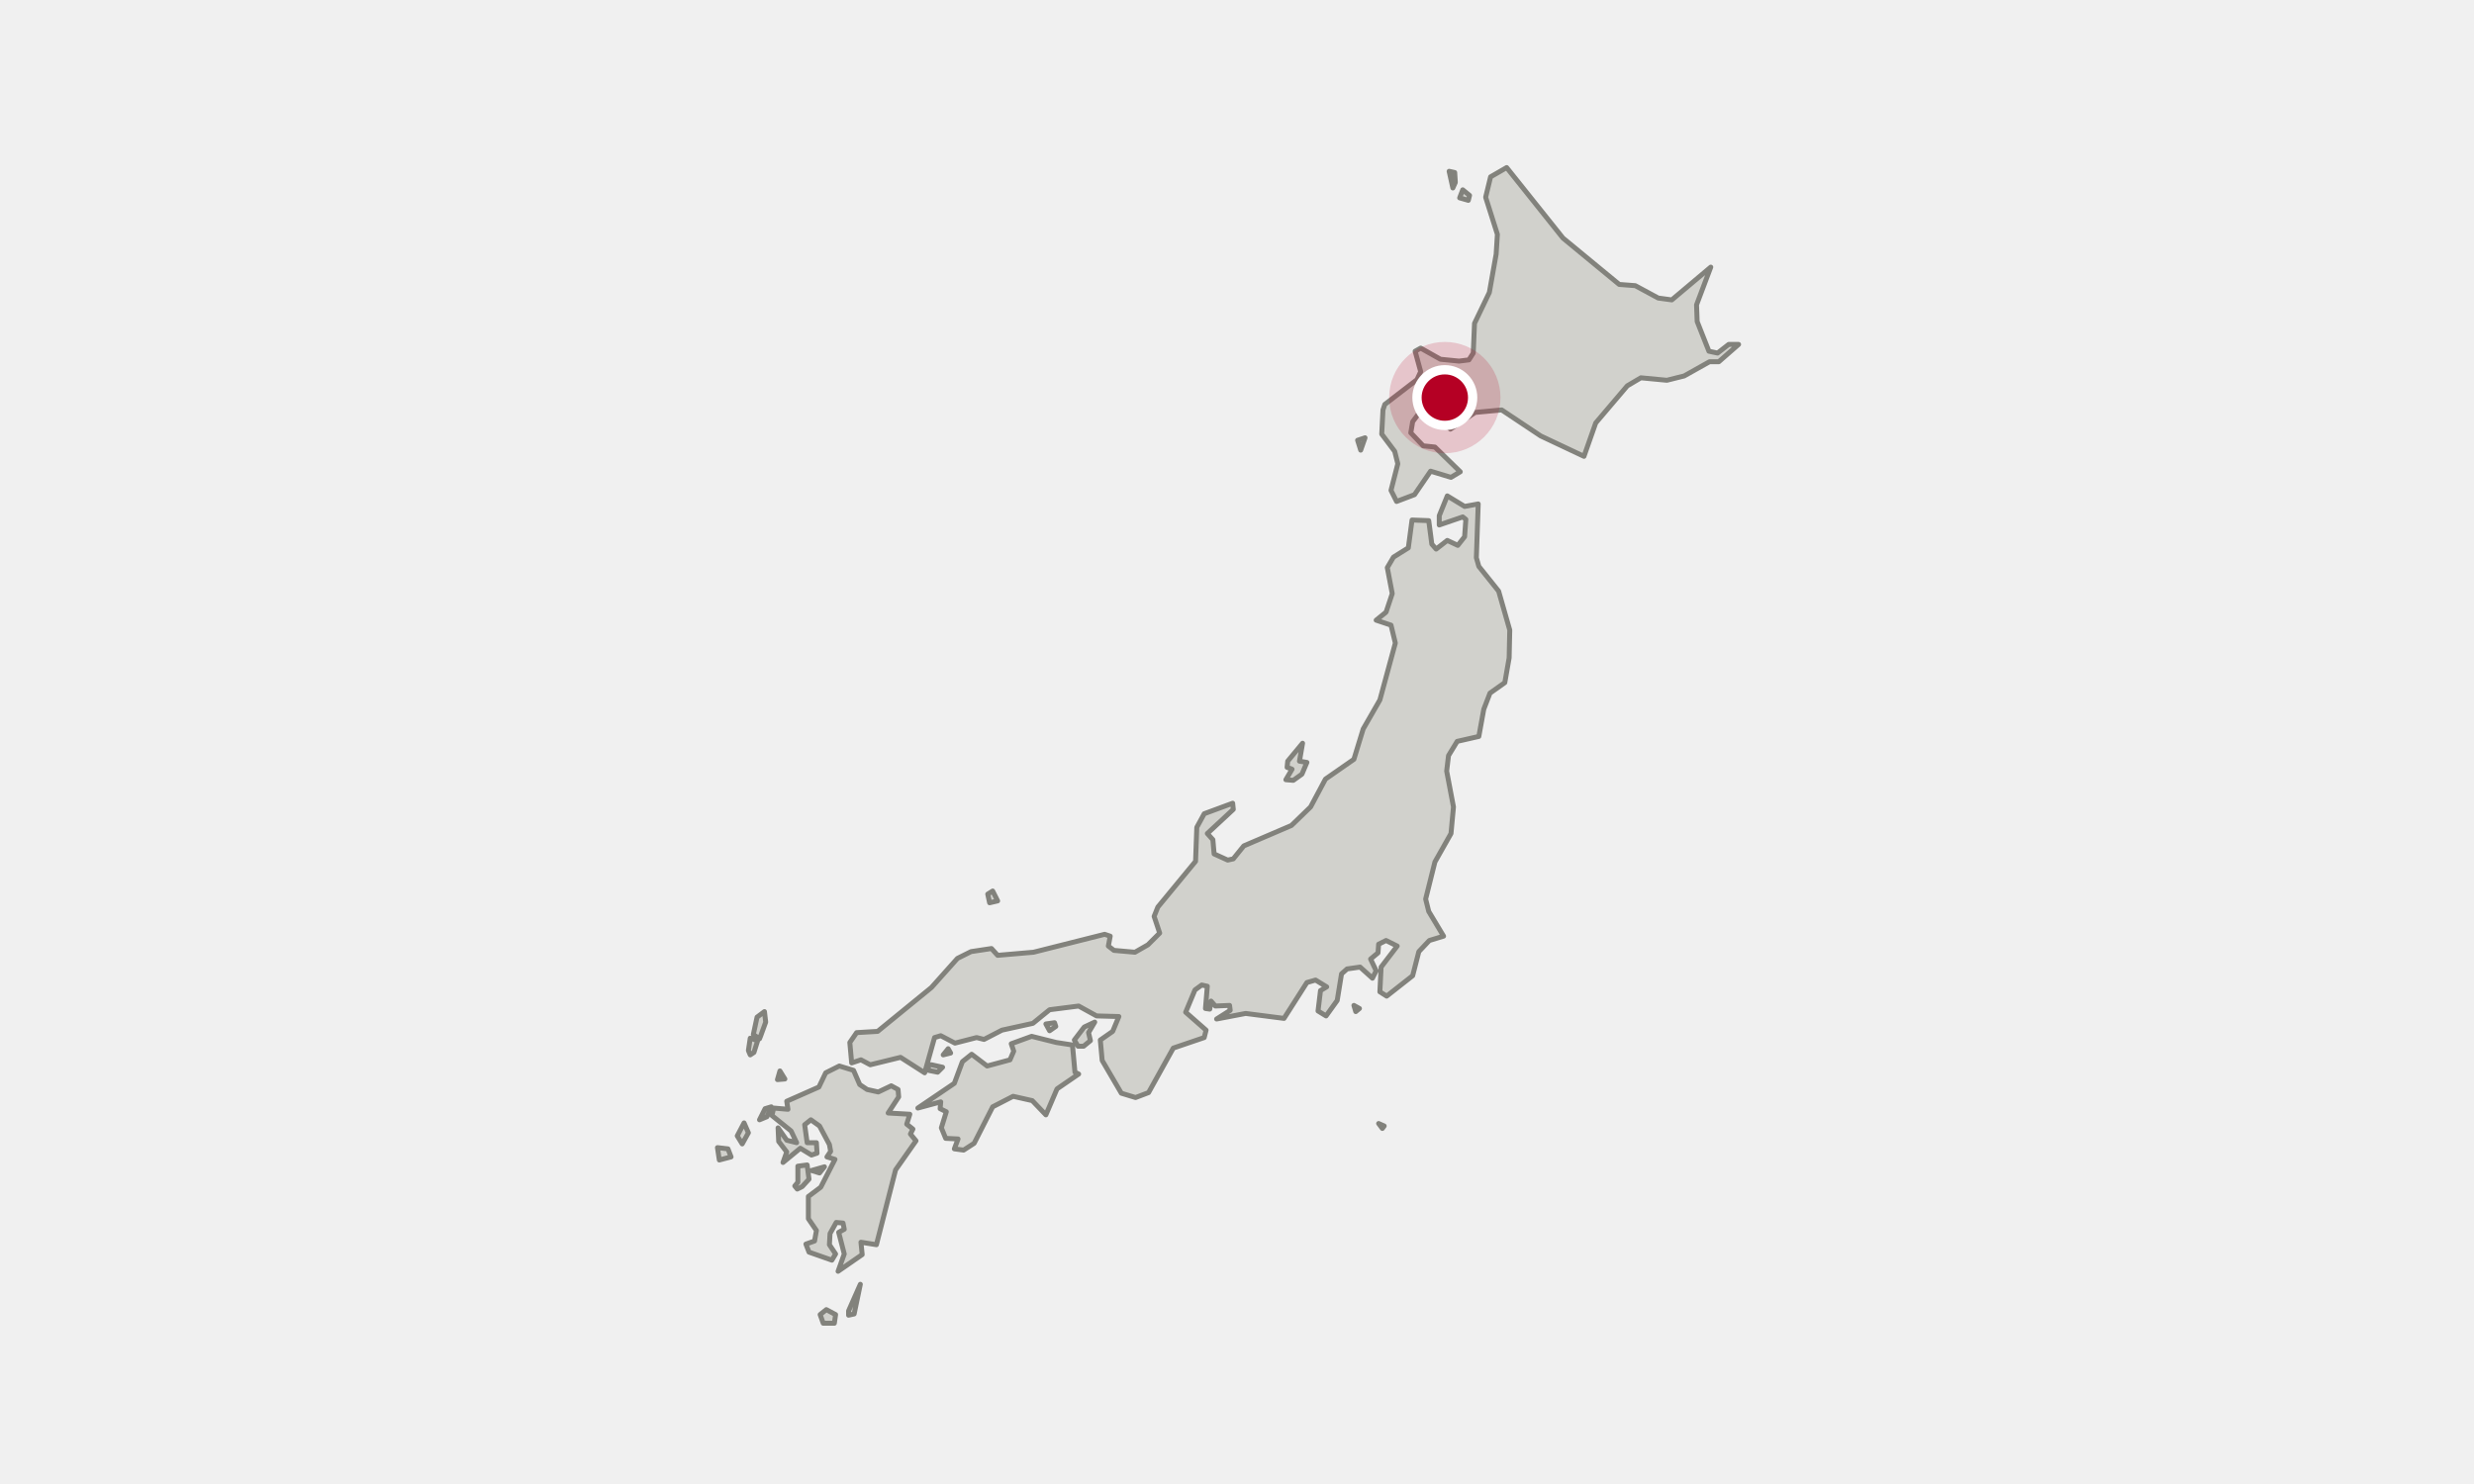
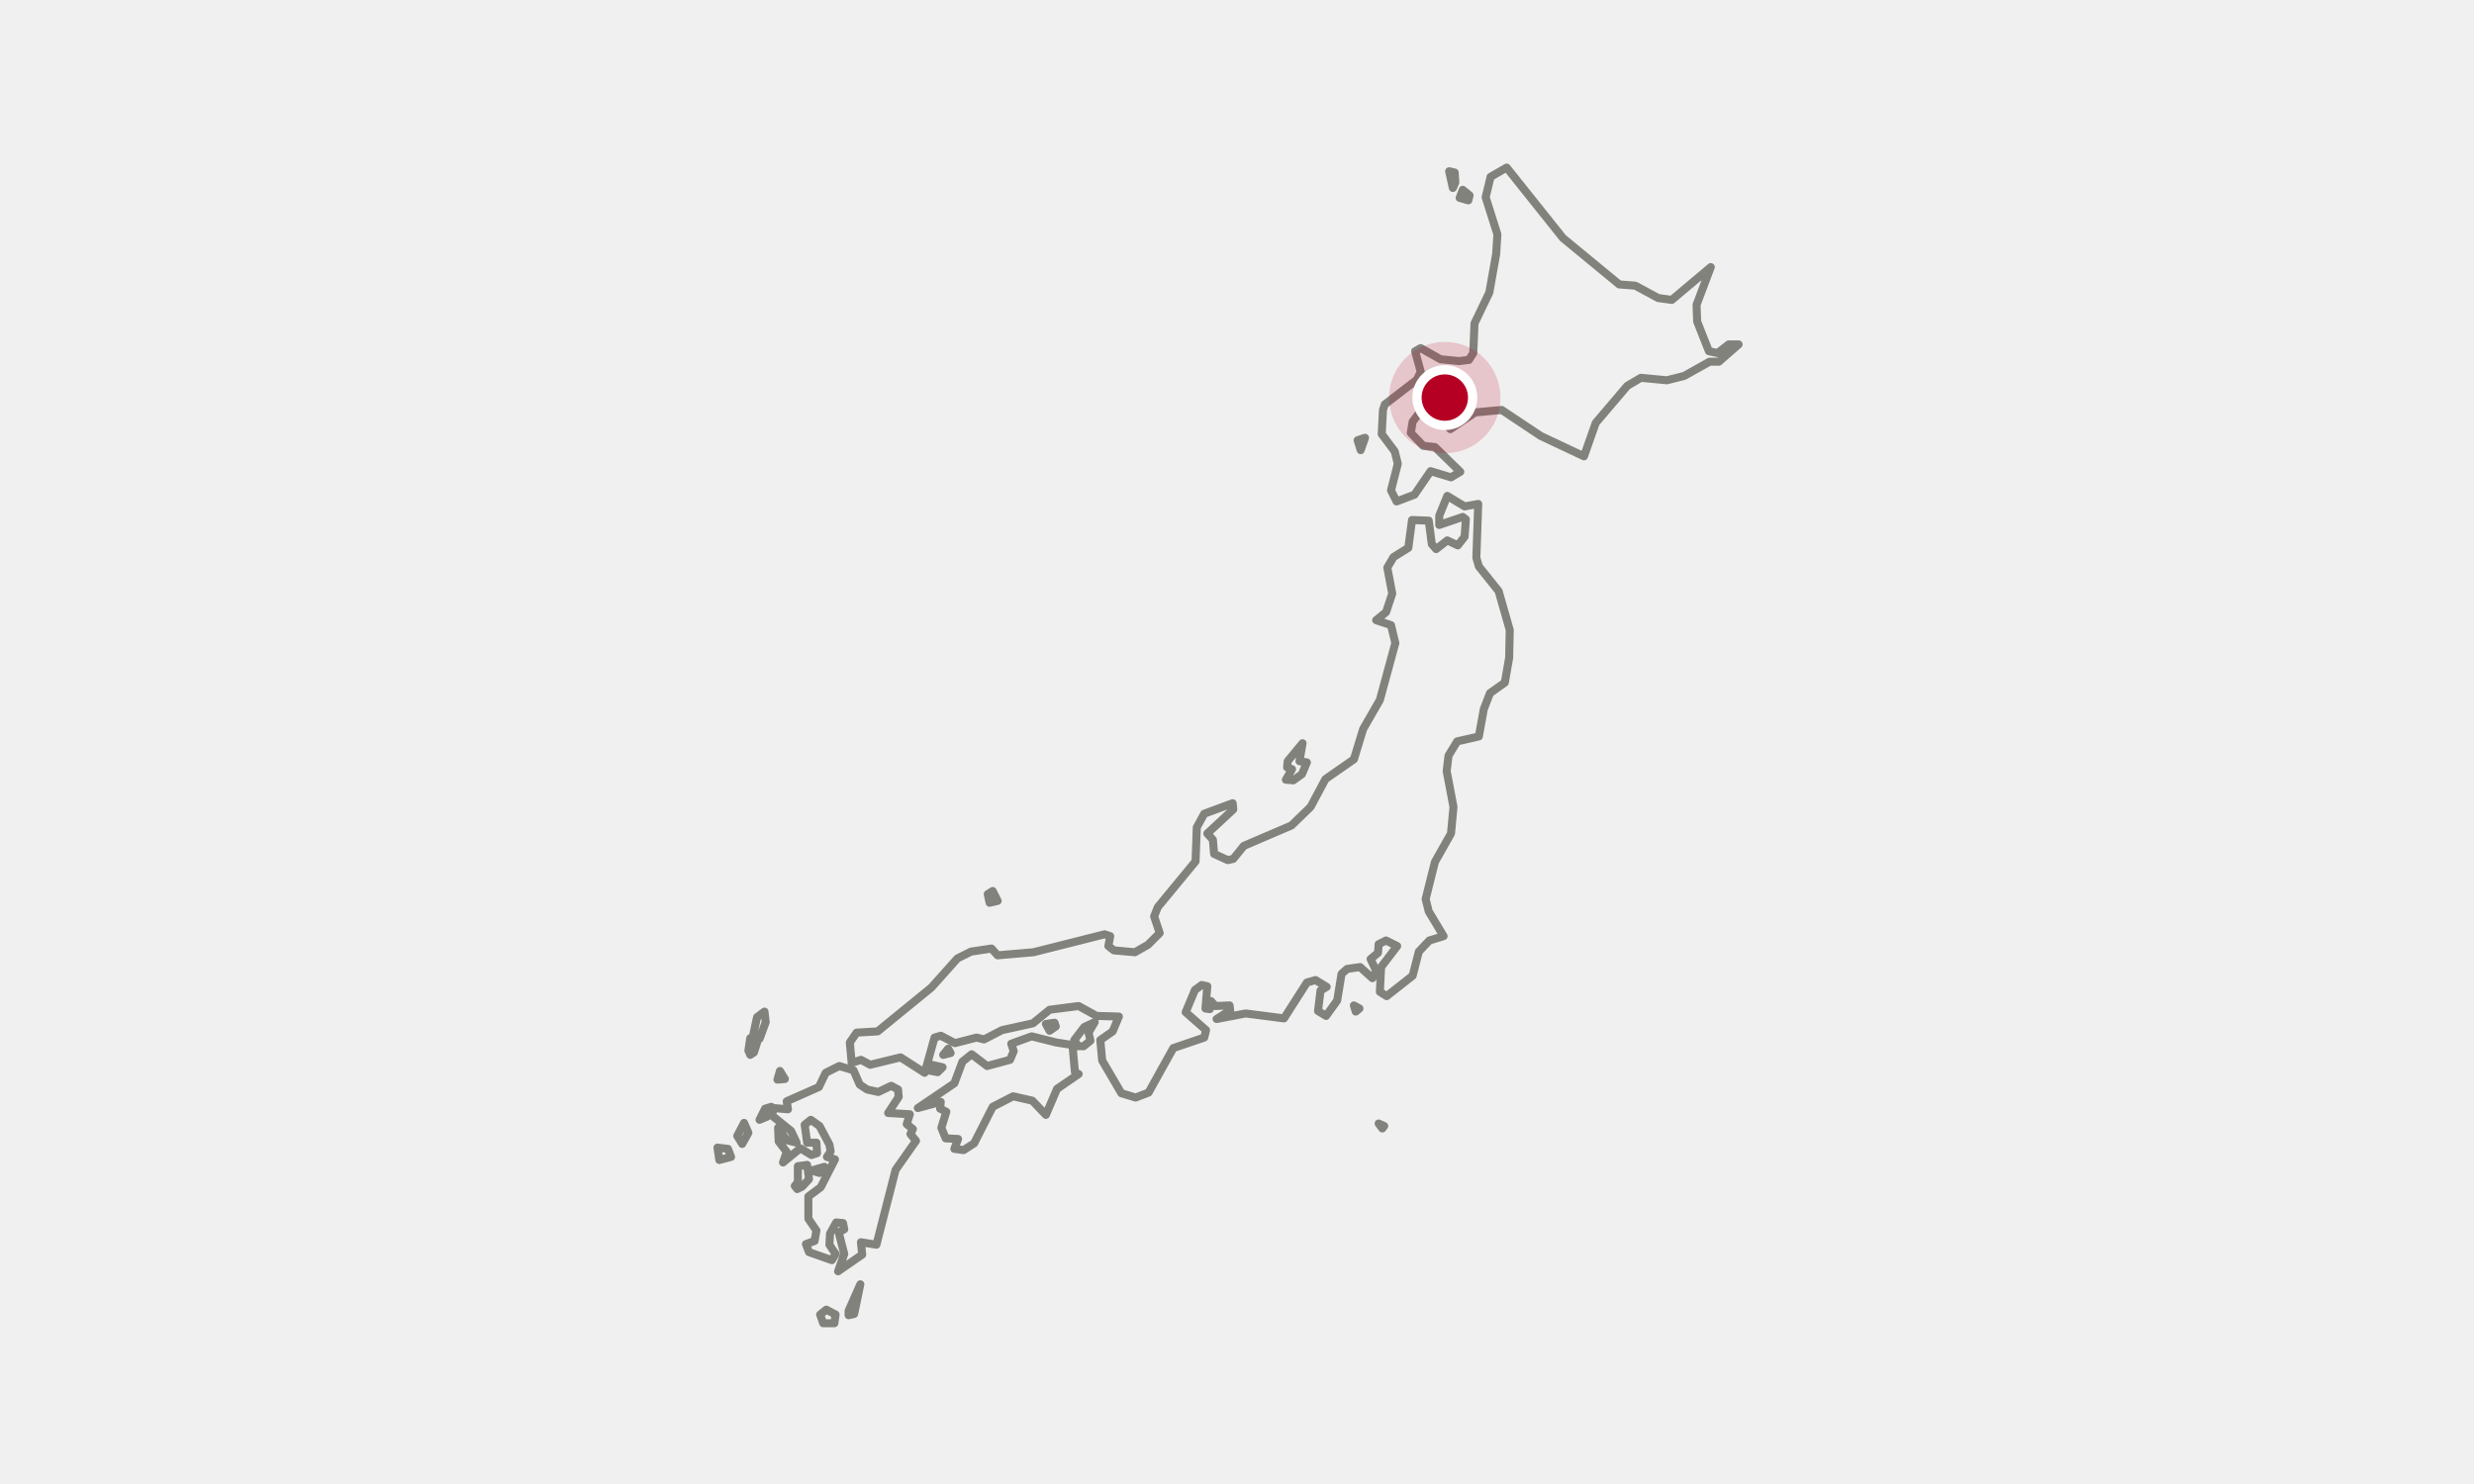
<svg xmlns="http://www.w3.org/2000/svg" width="400" height="240" viewBox="0 0 400 240">
-   <g fill="#d1d1cc" stroke="#82827c" stroke-width=".8" stroke-linejoin="round" fill-rule="evenodd">
+   <g fill="none" stroke="#82827c" stroke-width="1.3" stroke-linejoin="round" fill-rule="evenodd">
    <path data-country="JPN" d="M161.3,145.7 160,146 159.7,144.6 160.5,144.1 161.3,145.7ZM209.1,126.2 207.9,126.1 208.9,124.4 208.1,124.1 208.2,123.1 210.6,120.2 210.1,123.1 211.3,123.3 210.5,125.2 209.1,126.2ZM176.3,168.3 175.2,169.2 174.3,169.2 173.7,168.2 175.3,166.1 177,165.3 176,167 176.3,168.3ZM134.9,214 133.1,214 132.6,212.6 133.6,211.8 135.1,212.6 134.9,214ZM138.1,212.5 137.2,212.7 137.2,212 139.1,207.7 138.1,212.5ZM129.7,191.9 128.9,192.3 128.5,191.8 129,191.2 129,188.6 130.5,188.4 130.8,190.7 129.7,191.9ZM121.9,170.2 121.3,170.6 121,169.9 121.3,167.9 122.5,168.3 121.9,170.2ZM123,167.5 122.8,168 121.8,167.3 122.4,164.5 123.6,163.6 123.8,165.3 123,167.5ZM116,185.6 117.7,185.8 118.2,187.1 116.3,187.6 116,185.6ZM132.5,189.7 131.2,189.3 133.3,188.7 132.5,189.7ZM235.3,29.5 234.9,30.4 234.3,27.7 235.2,27.9 235.3,29.5ZM237.4,32.4 236,32 236.5,30.7 237.6,31.6 237.4,32.4ZM220,72.8 219.5,71.2 220.7,70.8 220,72.8ZM170.7,166 169.7,166.7 169.1,165.6 170.5,165.4 170.7,166ZM219.8,163.1 219.2,163.6 218.9,162.6 219.8,163.1ZM120,185 119.2,183.7 120.3,181.6 121,183.2 120,185ZM124,180.6 122.8,181.1 123.7,179.3 124.7,179 124,180.6ZM126.9,174.5 125.7,174.6 126.1,173.2 126.9,174.5ZM153.7,170.3 152.5,170.6 153.3,169.6 153.7,170.3ZM150.6,172.2 152.4,172.6 151.6,173.4 150.1,173.1 150.1,172.2 150.6,172.2ZM261.8,46 264.4,46.2 268.1,48.2 270.3,48.5 276.6,43.2 274.3,49.3 274.4,52 276.3,56.8 277.7,57.1 279.5,55.7 281.1,55.7 277.9,58.5 276.4,58.5 272.3,60.8 269.5,61.5 265.3,61.1 263.1,62.4 258,68.4 256.1,73.8 249.1,70.5 242.8,66.3 238.5,66.7 234.5,69.4 231.8,66.6 229.6,66.6 228.4,68.2 228.1,70 230.1,72.1 232,72.3 236.1,76.3 234.6,77.2 231.3,76.2 228.7,80 225.8,81.1 224.9,79.3 226,75 225.5,73 223.4,70.2 223.6,66.3 223.9,65.4 229.1,61.4 229.7,60.1 228.8,56.8 229.7,56.3 232.9,58.1 235.9,58.4 237.5,58.2 238.2,57.1 238.4,52.3 240.8,47.3 241.9,41.1 242.1,37.9 240.2,31.9 241,28.6 243.6,27.1 252.7,38.5 261.8,46ZM140.2,176.2 142,176.6 144.1,175.6 145.2,176.2 145.3,177.4 143.6,180 147.1,180.2 146.6,181.8 147.6,182.6 147.2,183.4 148.1,184.5 144.8,189.2 141.7,201.3 139.2,200.9 139.4,202.9 135.5,205.6 136.5,202.8 135.6,199.3 136.5,198.8 136.3,197.8 135.2,197.7 134.2,199.5 134.1,201.3 135.1,202.8 134.5,203.8 130.8,202.5 130.3,201.2 131.7,200.7 132,199 130.7,197.1 130.7,193.5 132.7,192 135,187.5 133.7,187.1 134.3,186.2 134.1,185.1 132.5,182.1 131.1,181.1 130.1,181.9 130.5,184.8 132,184.8 132.1,186.5 131.2,186.8 129.4,185.7 126.6,188 127.2,186.3 125.9,184.6 125.8,182.4 127.2,184.4 128.8,184.8 127.9,182.9 124.8,180.4 125.1,179.2 127.4,179.4 127.2,178.1 132.4,175.8 133.5,173.5 135.7,172.4 138,173.1 139,175.4 140.2,176.2ZM170.8,168.6 173.4,169 173.8,173.4 174.4,173.7 170.9,176.1 169.1,180.3 166.9,178 163.8,177.3 160.5,179 157.5,184.9 155.8,186 154.3,185.8 154.9,184.2 152.9,184.1 152.2,182.4 153,179.8 152,179.3 152.1,178.2 148.4,179.2 154.3,175.2 155.6,171.7 157.1,170.5 159.6,172.4 163.3,171.4 163.9,170 163.5,168.8 166.8,167.6 170.8,168.6ZM236.8,81.9 239,81.5 238.7,90.2 239.1,91.6 242.3,95.6 244.1,101.9 244,106.4 243.3,110.4 240.9,112.1 239.9,114.7 239.1,119.1 235.6,119.9 234.2,122.2 233.9,124.7 235,130.5 234.6,134.8 232,139.4 230.5,145.4 231,147.4 233.4,151.4 231.1,152.1 229.4,153.9 228.4,157.8 224.2,161.1 223.1,160.4 223.3,156.4 225.9,153 224.1,152.1 222.9,152.7 222.8,154.1 221.6,155.1 222.5,157 221.9,158.2 219.9,156.4 217.8,156.7 216.9,157.5 216.2,161.8 214.4,164.3 213.1,163.5 213.5,160.2 214.5,159.6 212.7,158.5 211.3,158.9 207.6,164.7 201.4,163.9 196.7,164.8 198.9,163.4 198.8,162.6 196.5,162.7 195.8,161.9 195.6,163.2 194.9,163.1 195.2,159.5 194.3,159.3 193.2,160.1 191.7,163.7 195,166.6 194.7,167.8 189.7,169.5 185.7,176.7 183.6,177.5 181.3,176.8 178.2,171.5 177.9,168.2 179.9,166.8 180.9,164.4 177.3,164.3 174.4,162.7 169.7,163.3 167,165.5 162,166.6 159.1,168.1 157.9,167.8 154.4,168.7 152.1,167.5 151.1,167.8 149.5,173.5 145.6,171 140.7,172.2 139.2,171.4 137.7,171.9 137.4,168.6 138.5,167 141.9,166.8 150.6,159.7 154.8,155 157,153.9 160.3,153.4 161.3,154.5 167.1,154 178.6,151.1 179.5,151.4 179.2,153 180.1,153.7 183.5,154 185.6,152.8 187.5,150.9 186.6,148.2 187.2,146.7 193.3,139.3 193.5,133.8 194.7,131.6 199.3,129.9 199.4,130.9 195.2,134.8 196.1,135.8 196.3,138.1 198.5,139.1 199.4,138.9 201.1,136.8 208.8,133.5 211.9,130.5 214.3,126 218.9,122.8 220.4,117.9 223.1,113.2 225.6,104 224.9,101.1 222.5,100.3 224.1,99 225.1,96 224.3,91.8 225.3,90.1 227.7,88.6 228.3,84.1 231,84.2 231.5,88 232.2,88.8 234,87.4 235.7,88.2 236.8,86.8 237,84 236.5,83.6 232.7,84.9 232.7,83.4 234,80.2 236.8,81.9ZM223.5,182.5 222.9,181.7 223.8,182.1 223.5,182.5Z" />
  </g>
  <g data-coordinates="140.9,42.735">
    <circle cx="233.6" cy="64.3" r="9" fill="#b50024" opacity=".18" />
    <circle cx="233.6" cy="64.3" r="4.5" fill="#b50024" stroke="#fff" stroke-width="1.5" />
  </g>
</svg>
